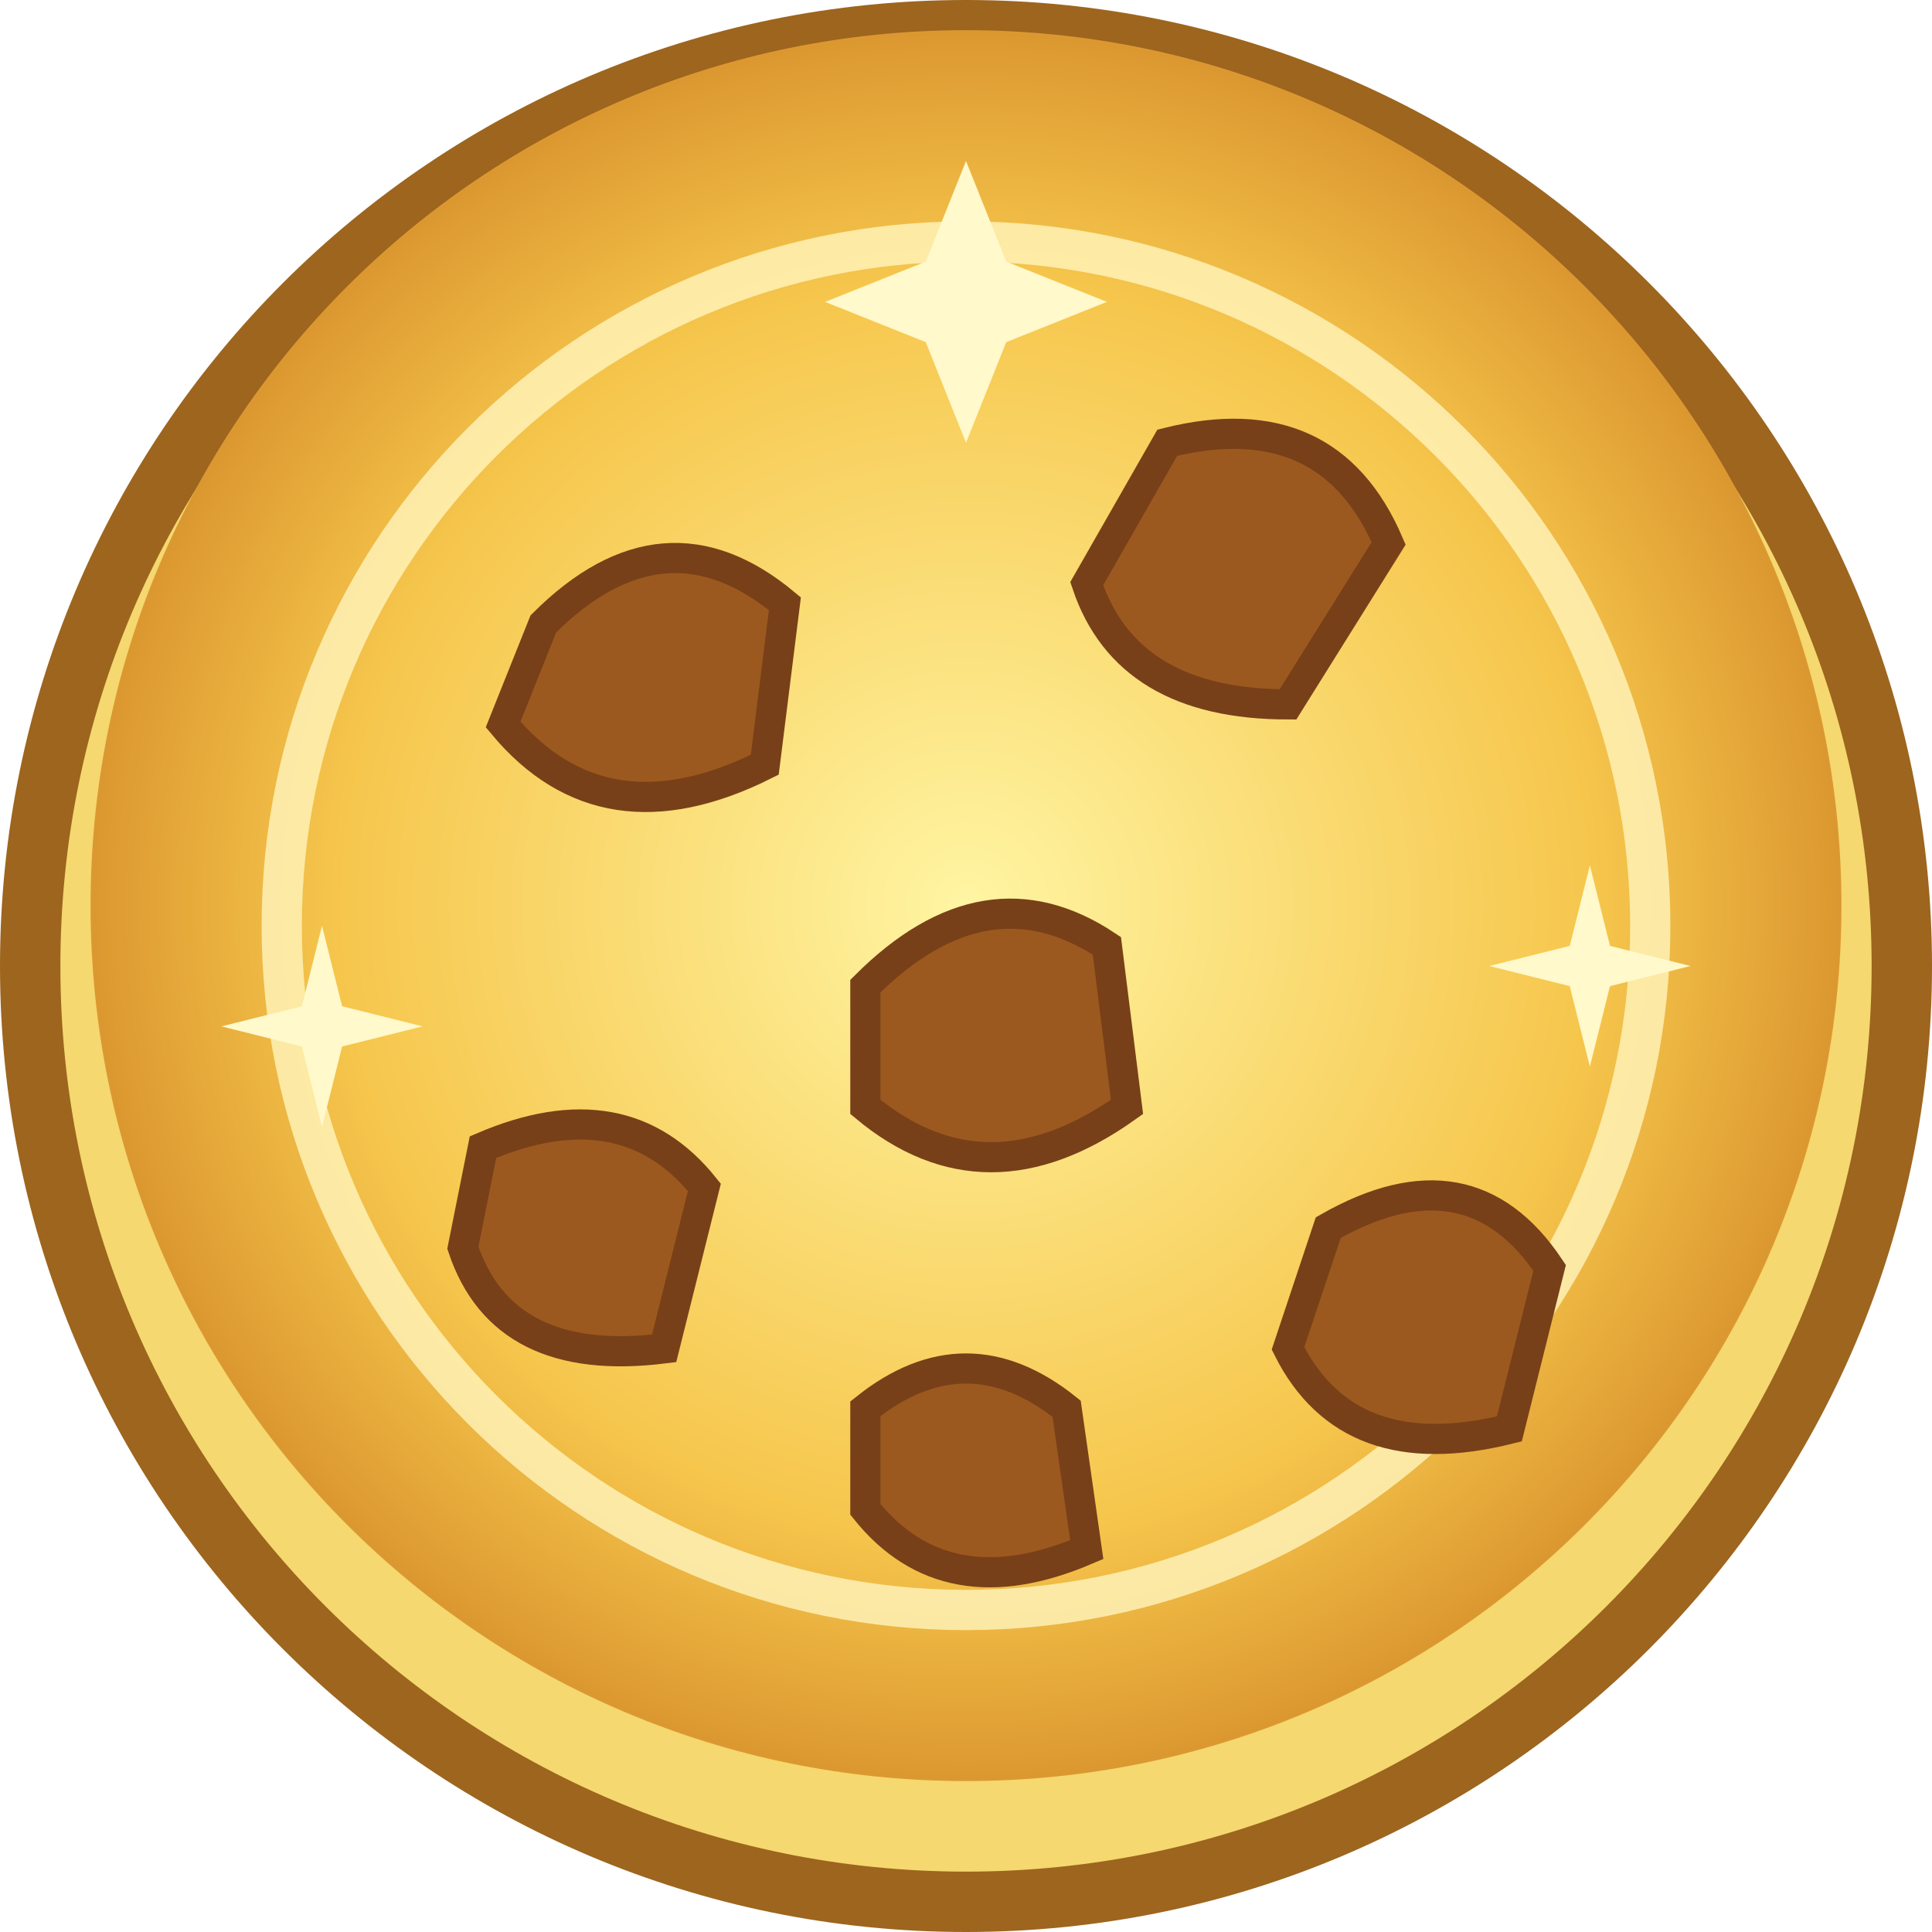
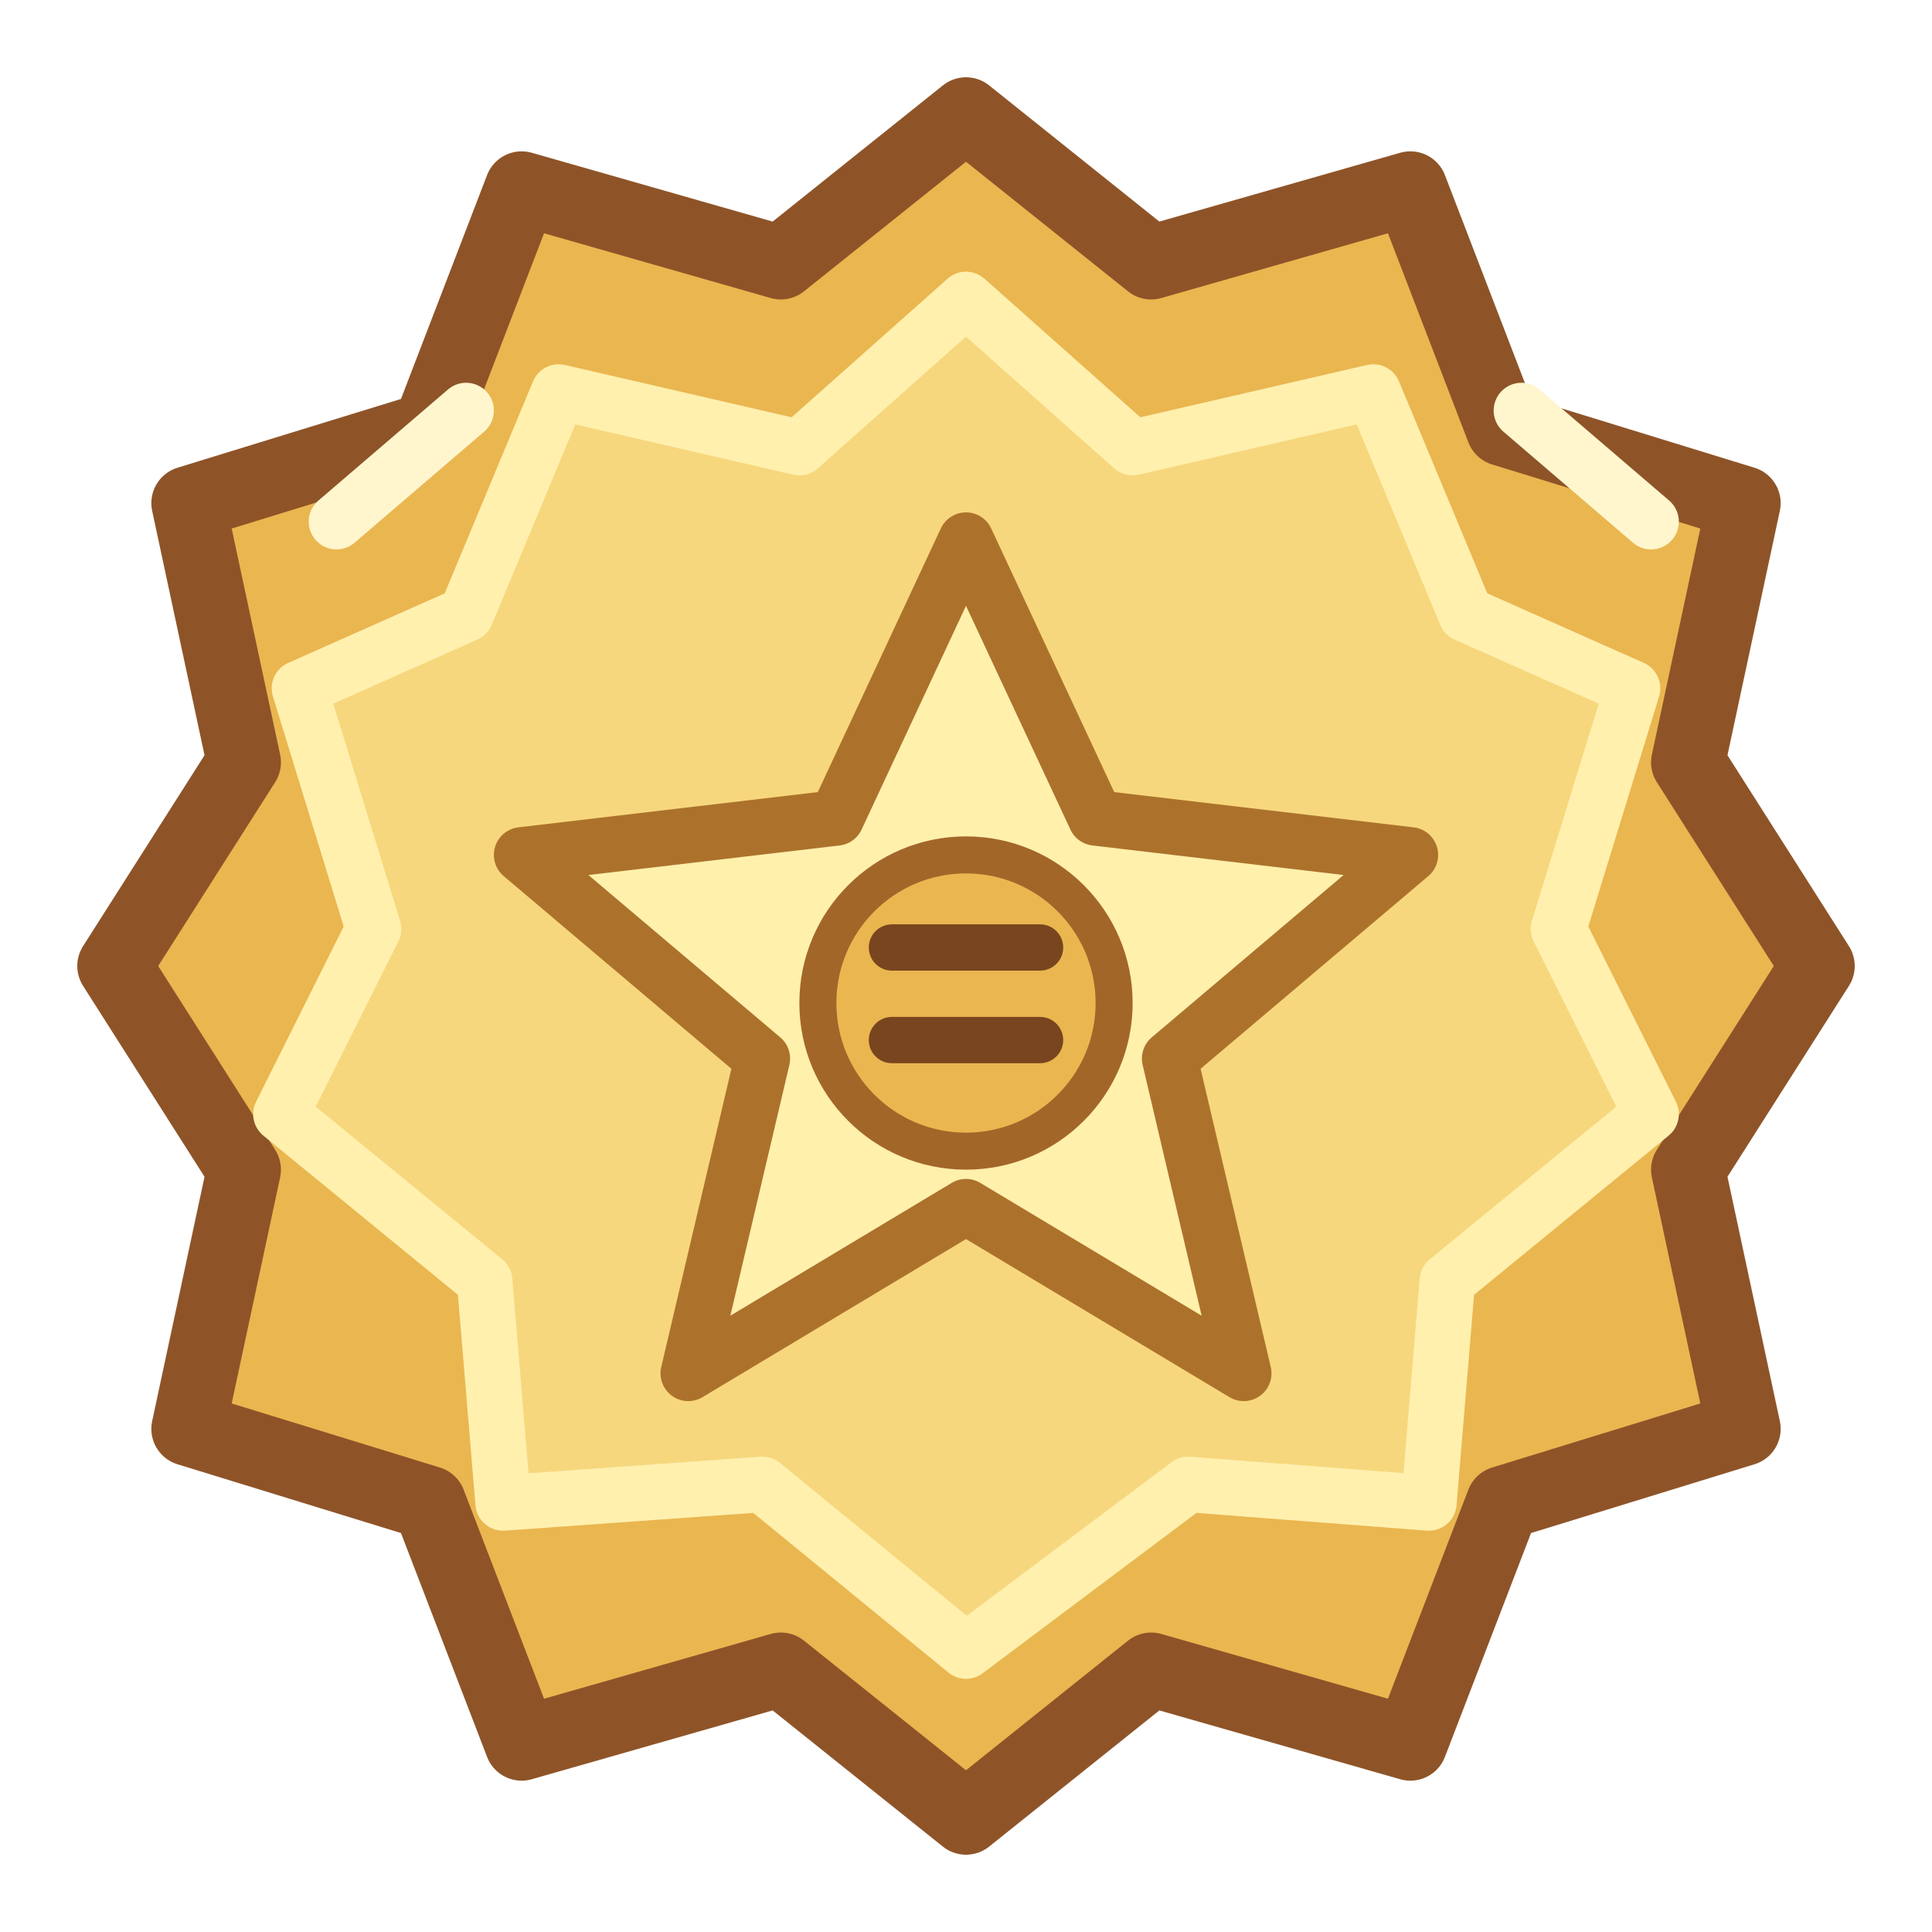
<svg xmlns="http://www.w3.org/2000/svg" viewBox="0 0 96 96">
-   <defs>
-     <radialGradient id="gold">
-       <stop stop-color="#fff5a3" />
-       <stop offset=".72" stop-color="#f6c64c" />
-       <stop offset="1" stop-color="#dc9830" />
-     </radialGradient>
-   </defs>
-   <circle cx="48" cy="48" r="46.5" fill="#f5d86f" stroke="#9d651e" stroke-width="3" />
-   <circle cx="48" cy="45" r="43.5" fill="url(#gold)" />
-   <circle cx="48" cy="46" r="34" fill="none" stroke="#fff5bd" stroke-width="2" opacity=".8" />
-   <g fill="#9c591f" stroke="#784018" stroke-width="1.5">
-     <path d="M27 31q6-6 12-1l-1 8q-8 4-13-2z" />
-     <path d="M58 22q8-2 11 5l-5 8q-8 0-10-6z" />
-     <path d="M43 49q6-6 12-2l1 8q-7 5-13 0z" />
-     <path d="M24 57q7-3 11 2l-2 8q-8 1-10-5z" />
-     <path d="M66 61q7-4 11 2l-2 8q-8 2-11-4z" />
-     <path d="M43 70q5-4 10 0l1 7q-7 3-11-2z" />
-   </g>
-   <g fill="#fff9cb">
-     <path d="m48 8 2 5 5 2-5 2-2 5-2-5-5-2 5-2z" />
-     <path d="m79 43 1 4 4 1-4 1-1 4-1-4-4-1 4-1z" />
-     <path d="m16 46 1 4 4 1-4 1-1 4-1-4-4-1 4-1z" />
+   <g transform="translate(48 48) scale(.92) translate(-48 -48)">
+     <path d="M48 2L58 10L72 6L77 19L90 23L87 37L94 48L87 59L90 73L77 77L72 90L58 86L48 94L38 86L24 90L19 77L6 73L9 59L2 48L9 37L6 23L19 19L24 6L38 10Z" fill="#eab650" stroke="#8e5428" stroke-width="4" stroke-linejoin="round" />
+     <path d="M48 12L57 20L70 17L75 29L84 33L80 46L85 56L74 65L73 77L60 76L48 85L37 76L23 77L22 65L11 56L16 46L12 33L21 29L26 17L39 20Z" fill="#f7d77d" stroke="#fff0ae" stroke-width="3" stroke-linejoin="round" />
+     <path d="M48 25L55 40L72 42L59 53L63 70L48 61L33 70L37 53L24 42L41 40Z" fill="#fff0ac" stroke="#ac722c" stroke-width="3" stroke-linejoin="round" />
+     <circle cx="48" cy="50" r="8" fill="#eab650" stroke="#a36629" stroke-width="2" />
+     <path d="M44 47H52M44 52H52" stroke="#78451f" stroke-width="2.5" stroke-linecap="round" />
+     <path d="M14 24L21 18M78 18L85 24" stroke="#fff6ce" stroke-width="3" stroke-linecap="round" />
  </g>
</svg>
